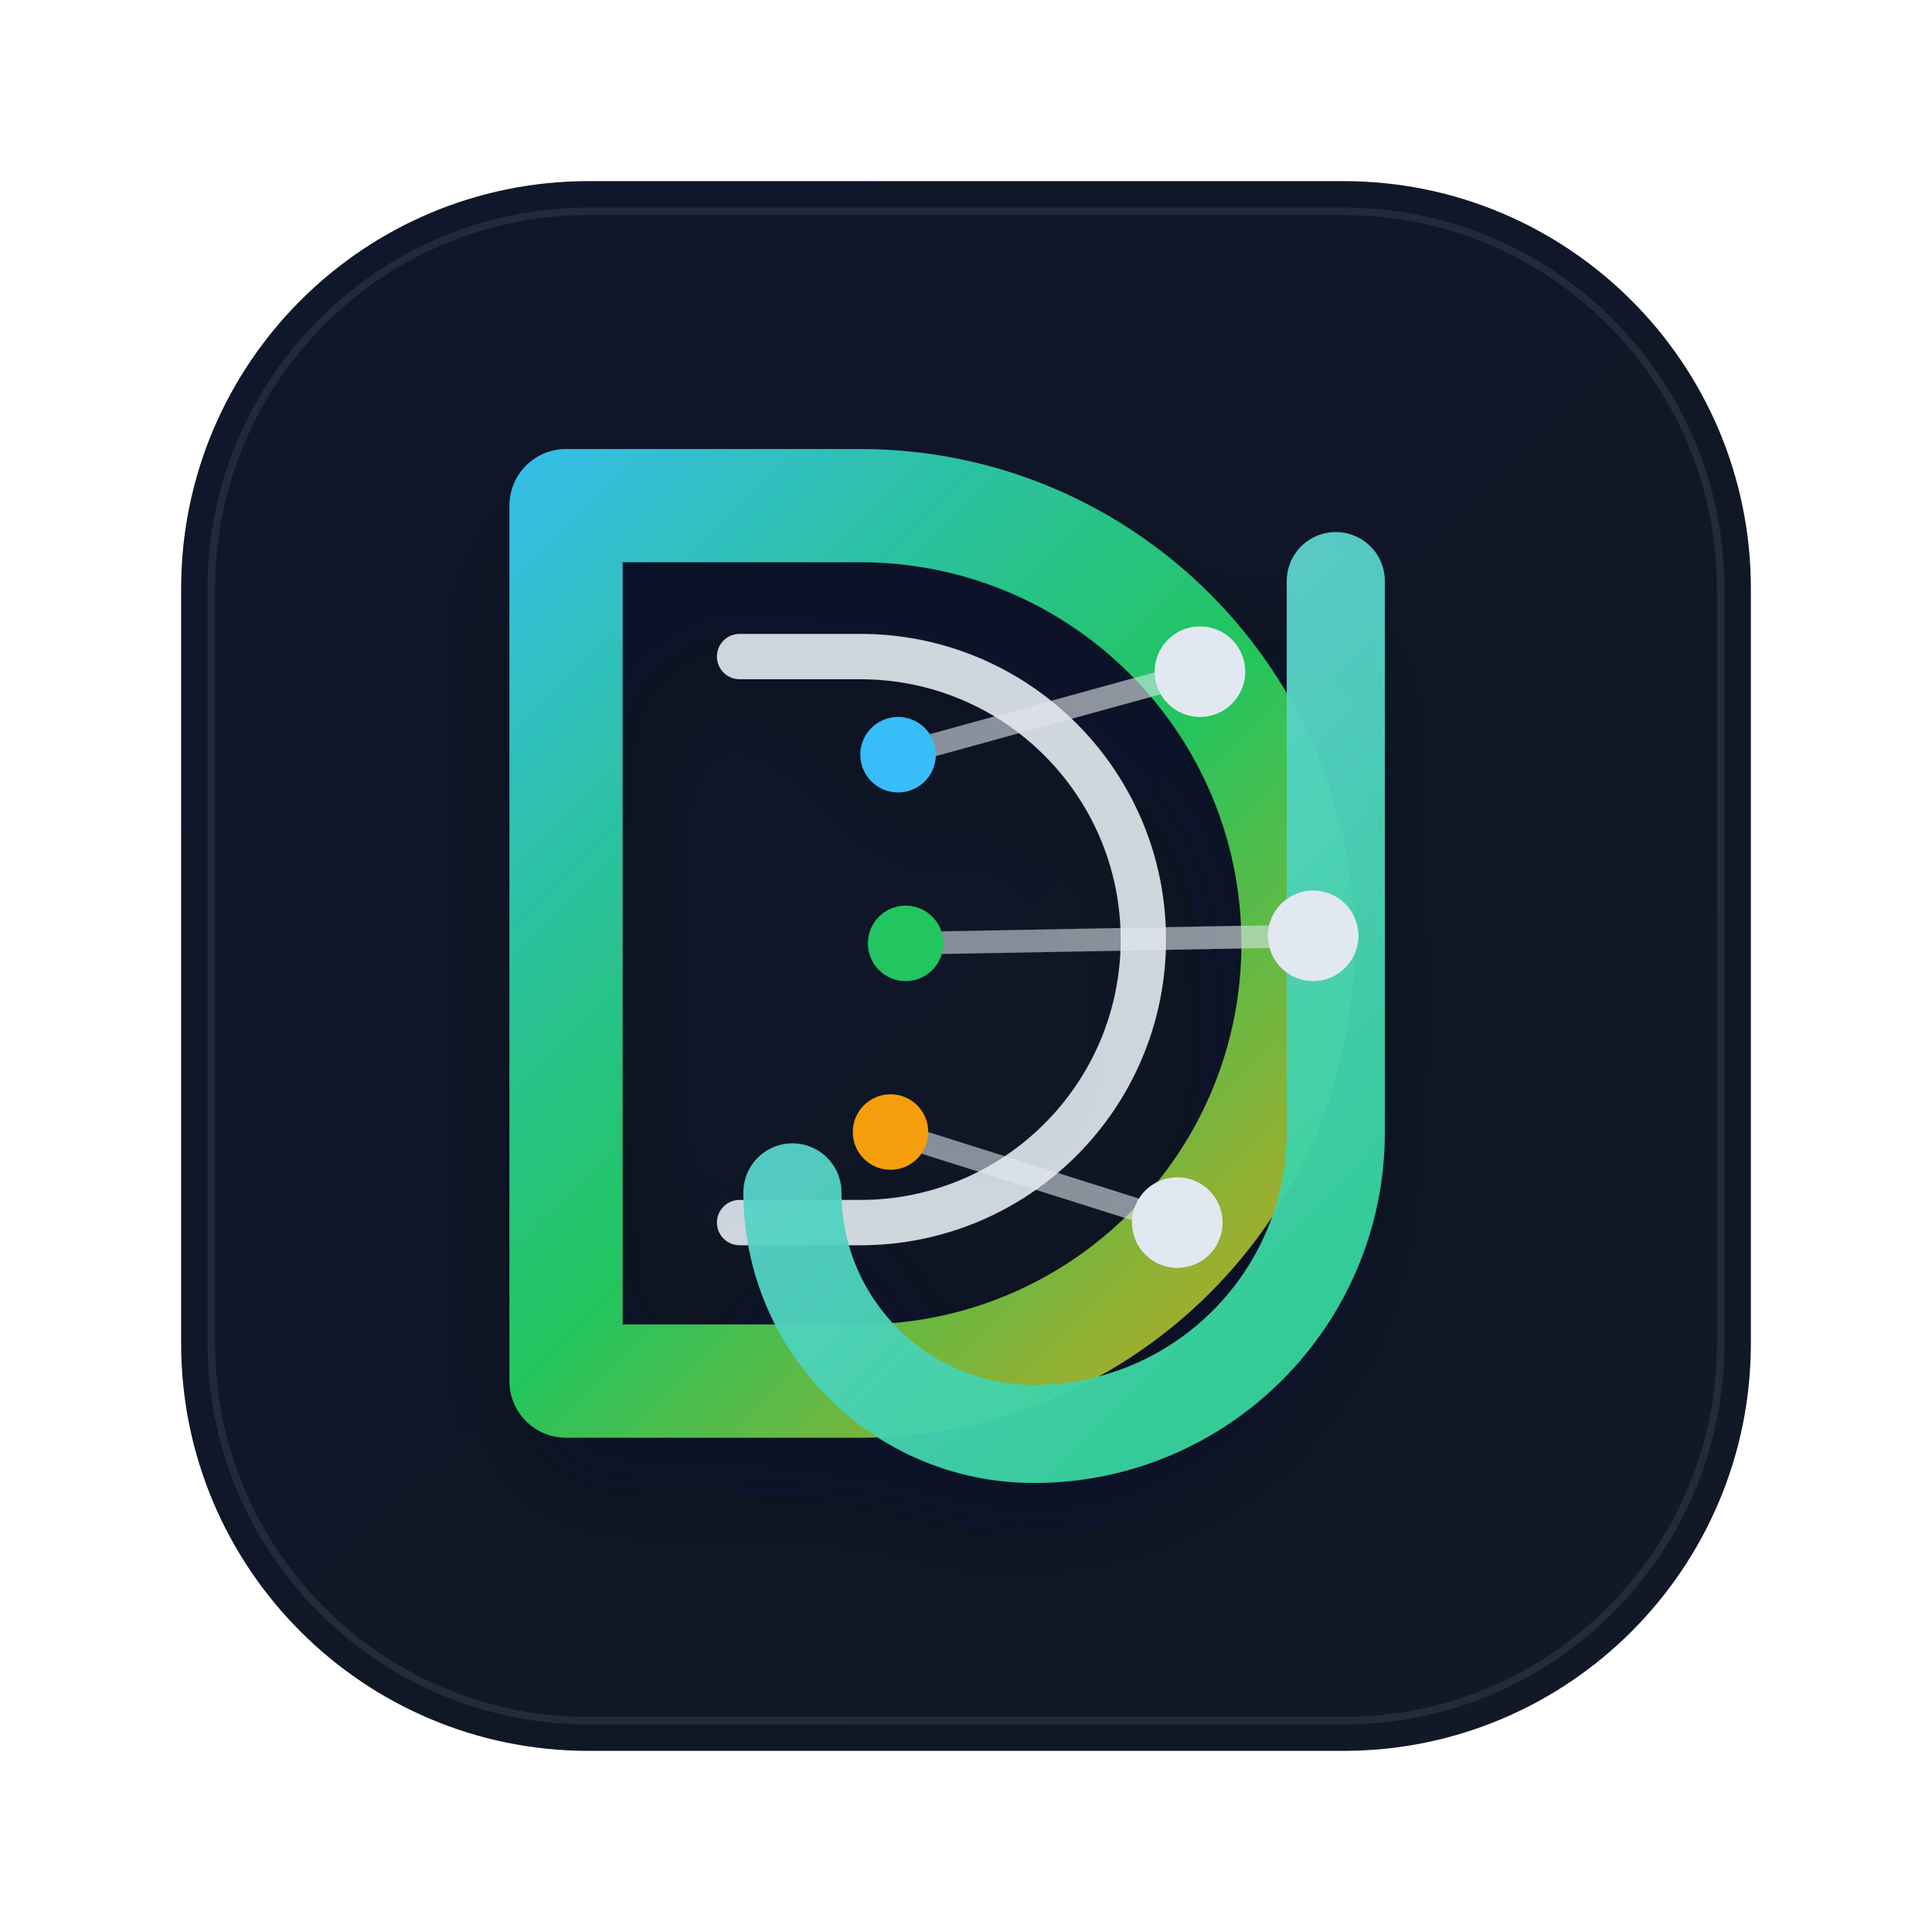
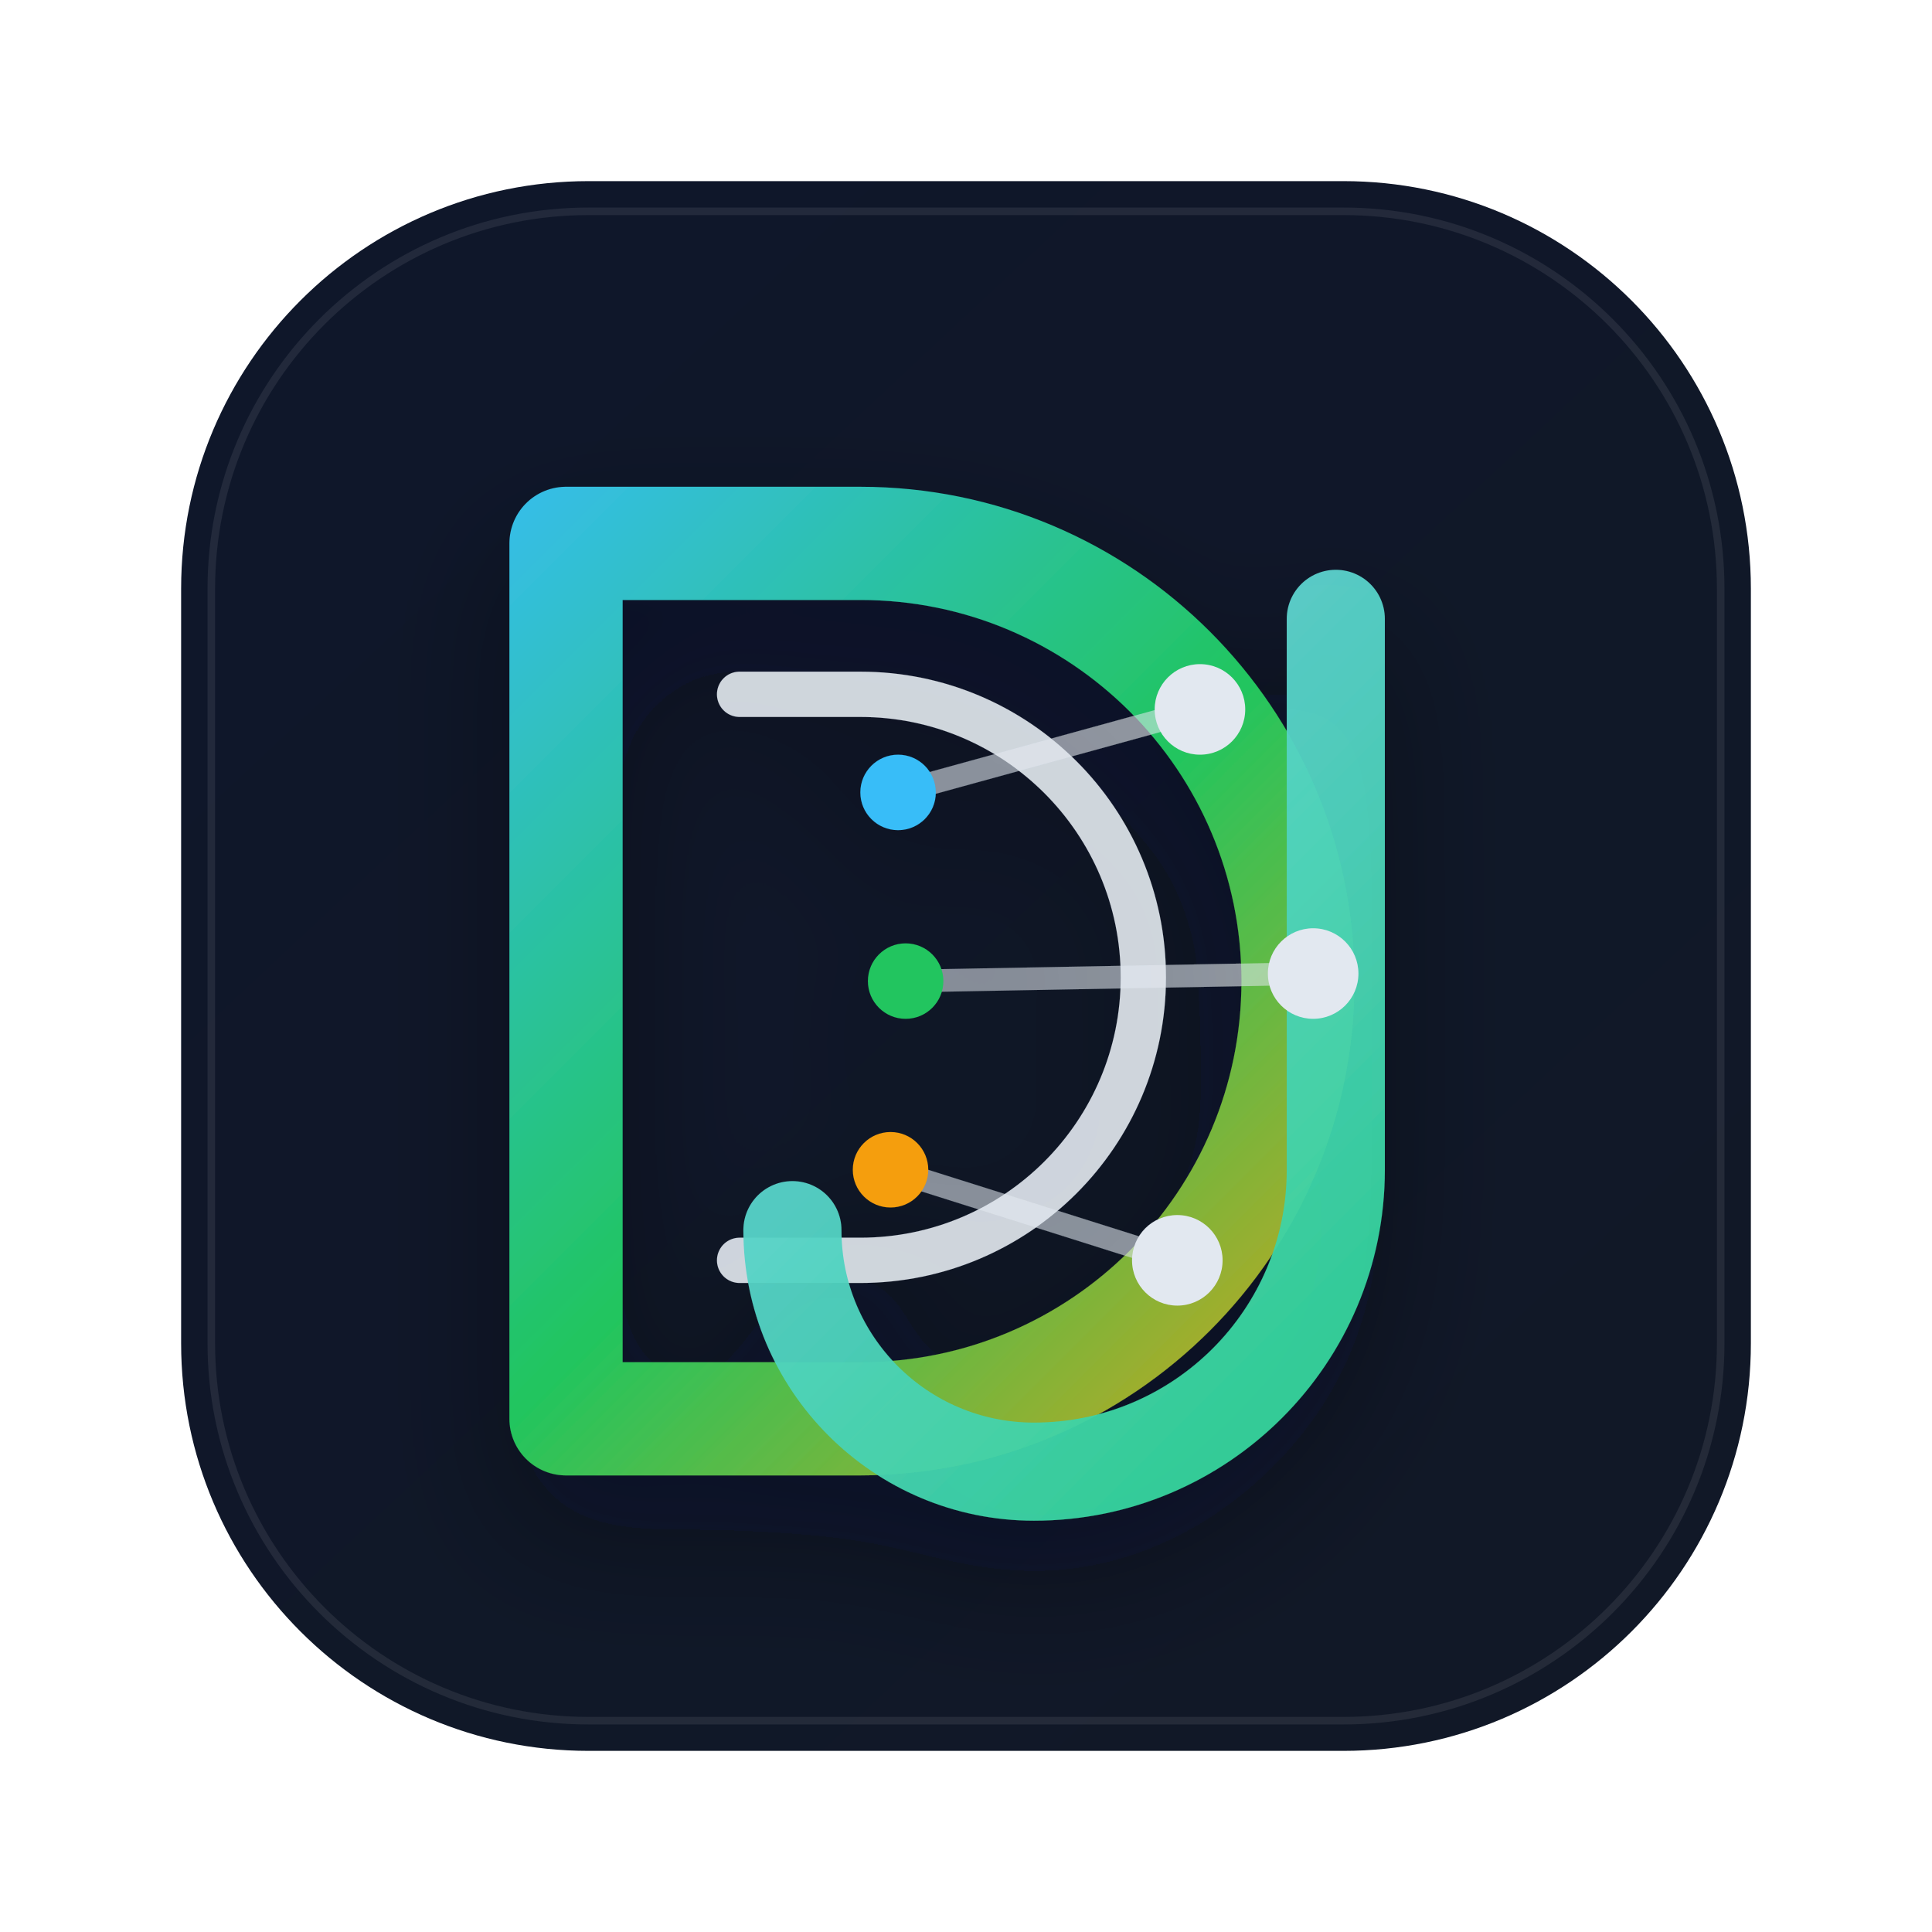
- <svg xmlns="http://www.w3.org/2000/svg" width="512" height="512" viewBox="0 0 512 512" fill="none">
+ <svg xmlns="http://www.w3.org/2000/svg" width="512" height="512" viewBox="0 0 512 512" fill="none" role="img" aria-labelledby="title desc">
  <defs>
    <linearGradient id="bg" x1="84" y1="72" x2="428" y2="440" gradientUnits="userSpaceOnUse">
      <stop stop-color="#0F172A" />
      <stop offset="1" stop-color="#111827" />
    </linearGradient>
    <linearGradient id="accent" x1="120" y1="120" x2="392" y2="392" gradientUnits="userSpaceOnUse">
      <stop stop-color="#38BDF8" />
      <stop offset="0.5" stop-color="#22C55E" />
      <stop offset="1" stop-color="#F59E0B" />
    </linearGradient>
    <linearGradient id="soft" x1="156" y1="156" x2="360" y2="360" gradientUnits="userSpaceOnUse">
      <stop stop-color="#7DD3FC" stop-opacity="0.95" />
      <stop offset="1" stop-color="#34D399" stop-opacity="0.95" />
    </linearGradient>
-     <filter id="shadow" x="0" y="0" width="512" height="512" filterUnits="userSpaceOnUse">
+     <filter id="shadow" x="0" y="0" width="512" height="512" filterUnits="userSpaceOnUse" color-interpolation-filters="sRGB">
      <feDropShadow dx="0" dy="16" stdDeviation="18" flood-color="#020617" flood-opacity="0.35" />
    </filter>
  </defs>
  <rect x="48" y="48" width="416" height="416" rx="108" fill="url(#bg)" />
  <rect x="56" y="56" width="400" height="400" rx="100" stroke="rgba(255,255,255,0.08)" stroke-width="2" />
-   <g transform="translate(0,-10)" filter="url(#shadow)">
+   <g filter="url(#shadow)">
    <path d="M150 144H228C292.065 144 344 195.935 344 260C344 324.065 292.065 376 228 376H150V144Z" fill="none" stroke="url(#accent)" stroke-width="30" stroke-linecap="round" stroke-linejoin="round" />
    <path d="M196 184H228C269.421 184 303 217.579 303 259C303 300.421 269.421 334 228 334H196" fill="none" stroke="#E2E8F0" stroke-opacity="0.9" stroke-width="12" stroke-linecap="round" stroke-linejoin="round" />
    <path d="M354 164V310C354 354.183 318.183 390 274 390C238.654 390 210 361.346 210 326" fill="none" stroke="url(#soft)" stroke-width="26" stroke-linecap="round" stroke-linejoin="round" />
    <path d="M238 210L318 188M240 260L348 258M236 310L312 334" stroke="#E2E8F0" stroke-opacity="0.55" stroke-width="6" stroke-linecap="round" />
    <circle cx="238" cy="210" r="10" fill="#38BDF8" />
    <circle cx="240" cy="260" r="10" fill="#22C55E" />
    <circle cx="236" cy="310" r="10" fill="#F59E0B" />
    <circle cx="318" cy="188" r="12" fill="#E2E8F0" />
    <circle cx="348" cy="258" r="12" fill="#E2E8F0" />
    <circle cx="312" cy="334" r="12" fill="#E2E8F0" />
  </g>
</svg>
